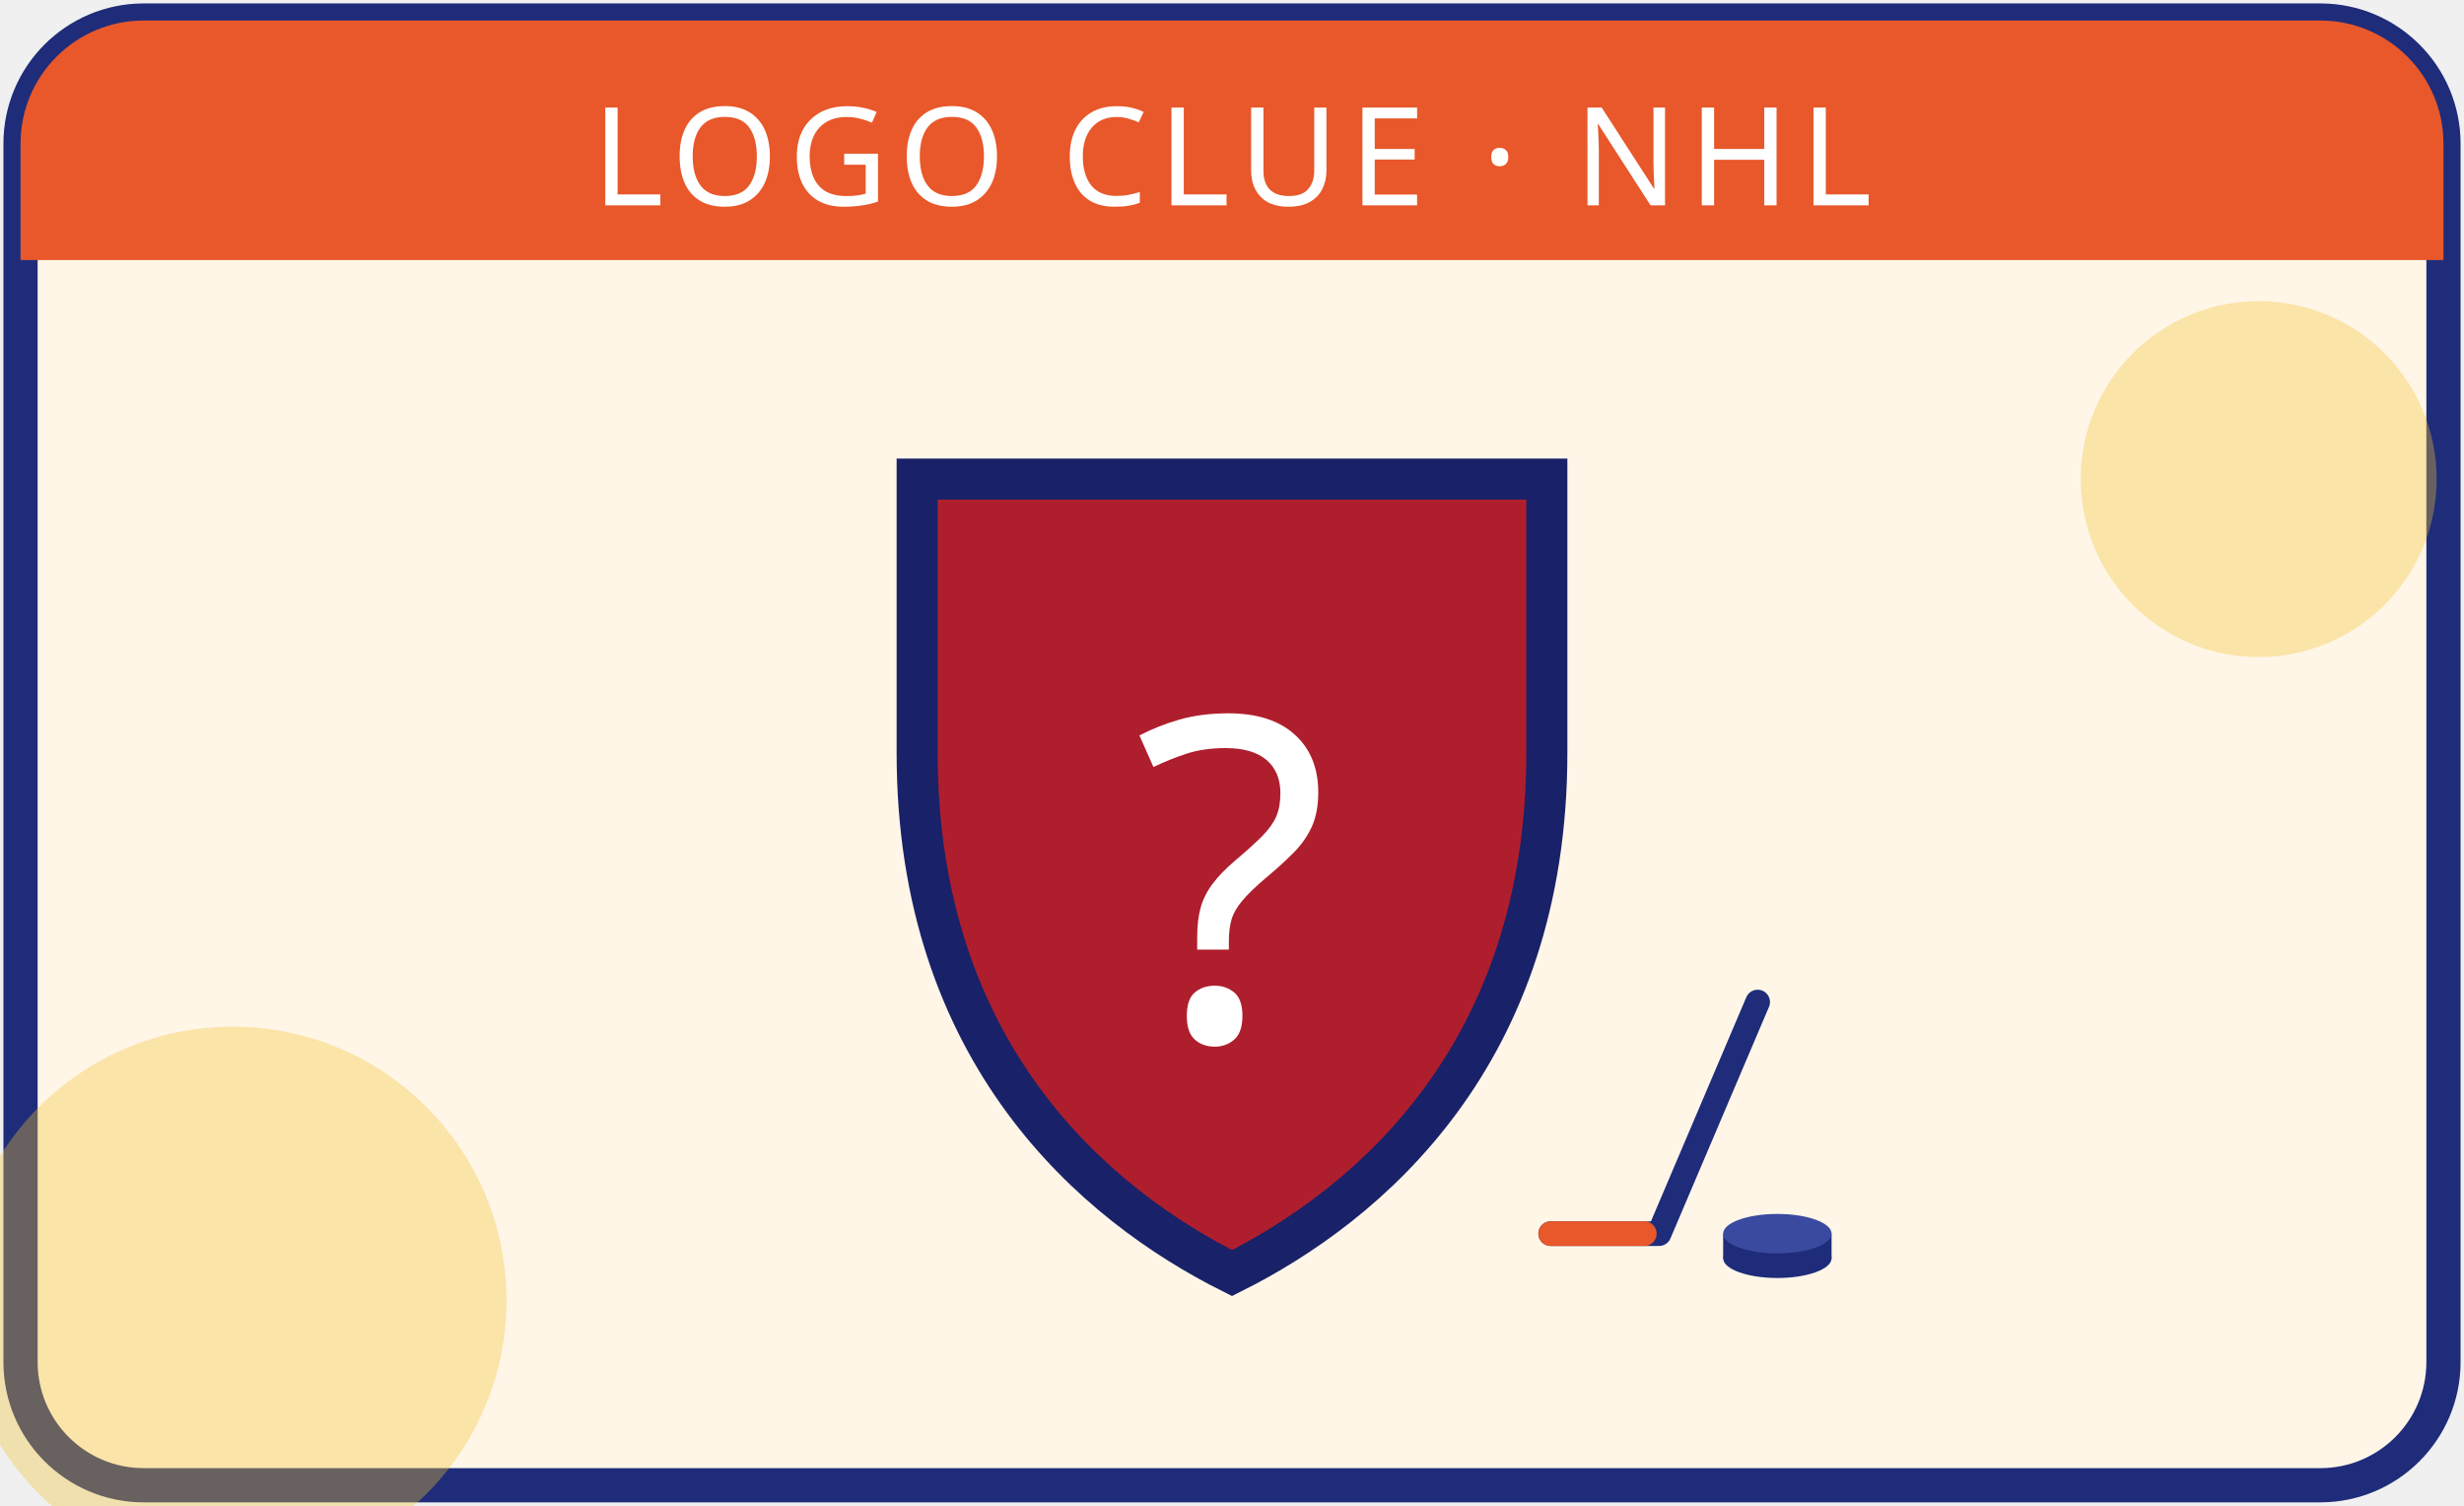
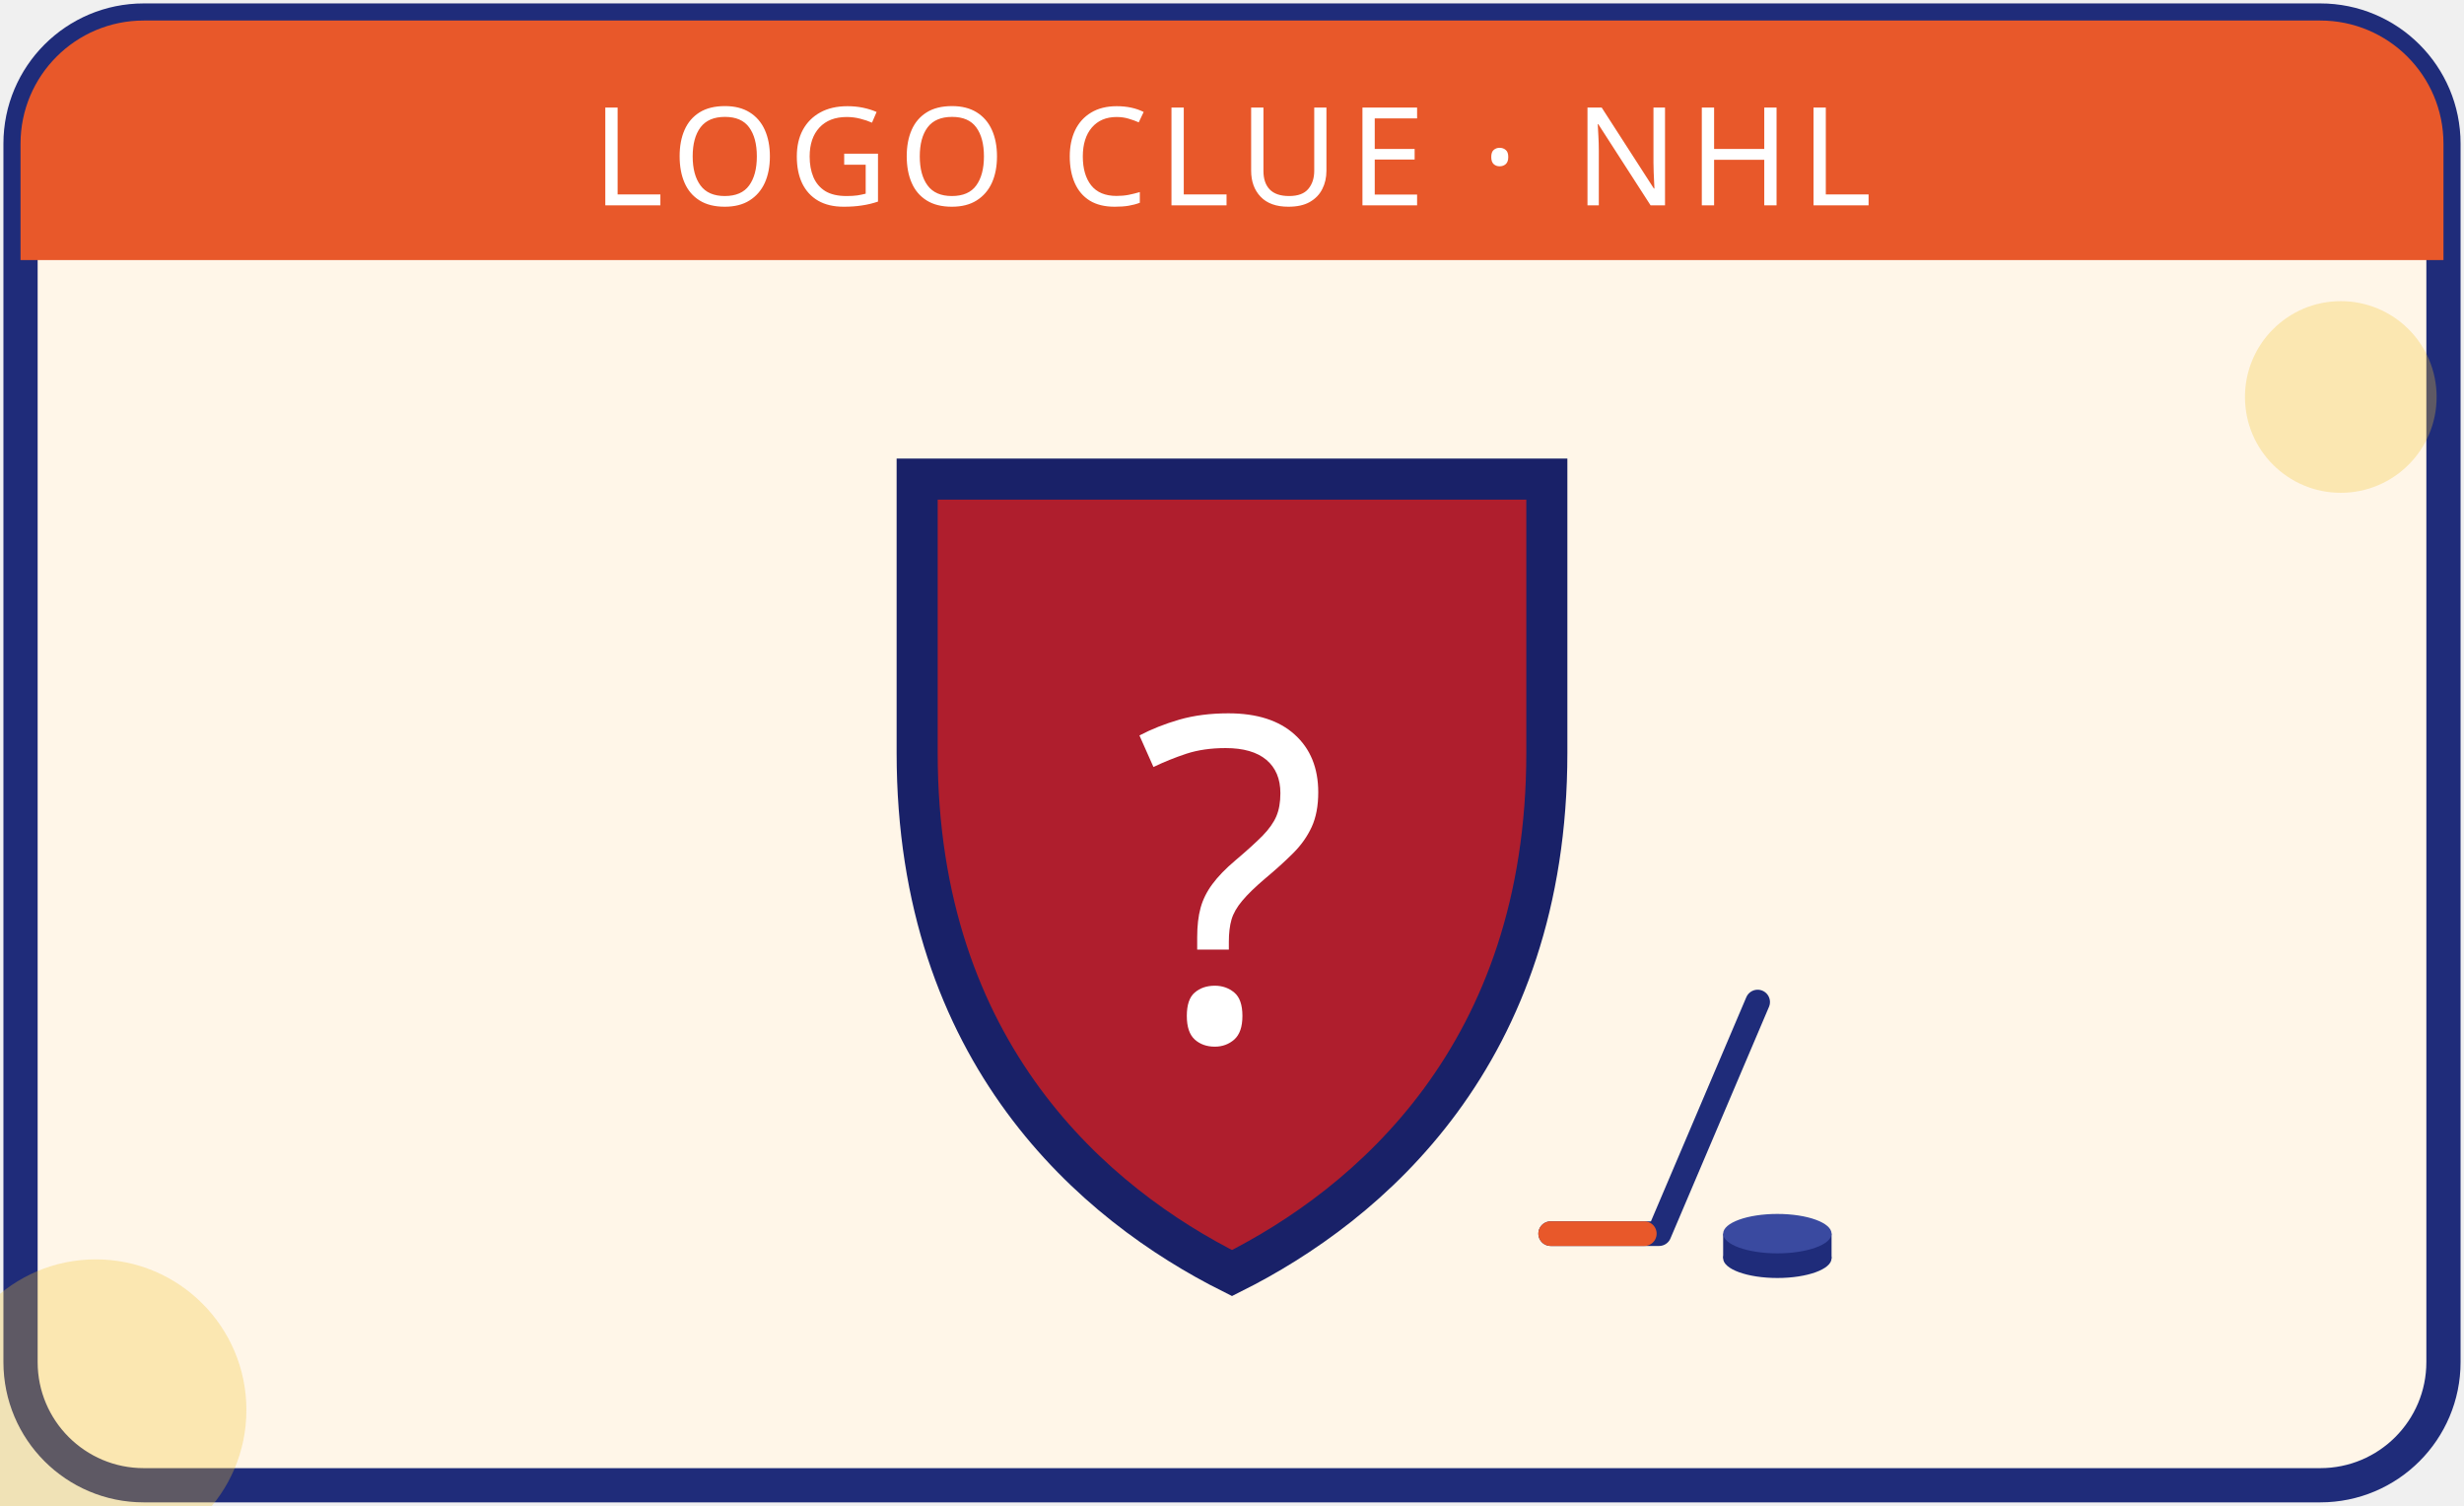
<svg xmlns="http://www.w3.org/2000/svg" viewBox="0 0 360 220" role="img" aria-label="Sports">
  <rect x="3" y="3" width="354" height="214" rx="18" fill="#FFF6E8" stroke="#1F2C7A" stroke-width="5" />
  <path d="M3 21a18 18 0 0 1 18-18h318a18 18 0 0 1 18 18v17H3z" fill="#E8582A" />
  <text x="180" y="30" text-anchor="middle" font-family="Anton,Impact,'Arial Narrow Bold',sans-serif" font-size="20" letter-spacing="1.5" fill="#fff">LOGO CLUE · NHL</text>
-   <circle cx="34" cy="190" r="40" fill="#F2C230" opacity=".35" />
-   <circle cx="330" cy="70" r="26" fill="#F2C230" opacity=".35" />
+   <circle cx="14" cy="206" r="22" fill="#F2C230" opacity=".3" />
+   <circle cx="342" cy="58" r="14" fill="#F2C230" opacity=".3" />
  <g transform="translate(180 128)">
    <path d="M-46-58h92v40c0 44-26 66-46 76-20-10-46-32-46-76z" fill="#af1e2d" stroke="#192168" stroke-width="6" />
    <text y="24" text-anchor="middle" font-family="Anton,Impact,'Arial Narrow Bold',sans-serif" font-size="66" fill="#fff">?</text>
    <g transform="translate(66 40) scale(.36)">
      <g transform="translate(-10 0)">
        <path d="M40-60L0 34h-44" stroke="#1F2C7A" stroke-width="10" fill="none" stroke-linecap="round" stroke-linejoin="round" />
        <path d="M-6 34h-38" stroke="#E8582A" stroke-width="10" stroke-linecap="round" />
      </g>
      <ellipse cx="38" cy="44" rx="22" ry="8" fill="#1F2C7A" />
      <rect x="16" y="34" width="44" height="10" fill="#1F2C7A" />
      <ellipse cx="38" cy="34" rx="22" ry="8" fill="#3a4aa0" />
    </g>
  </g>
</svg>
